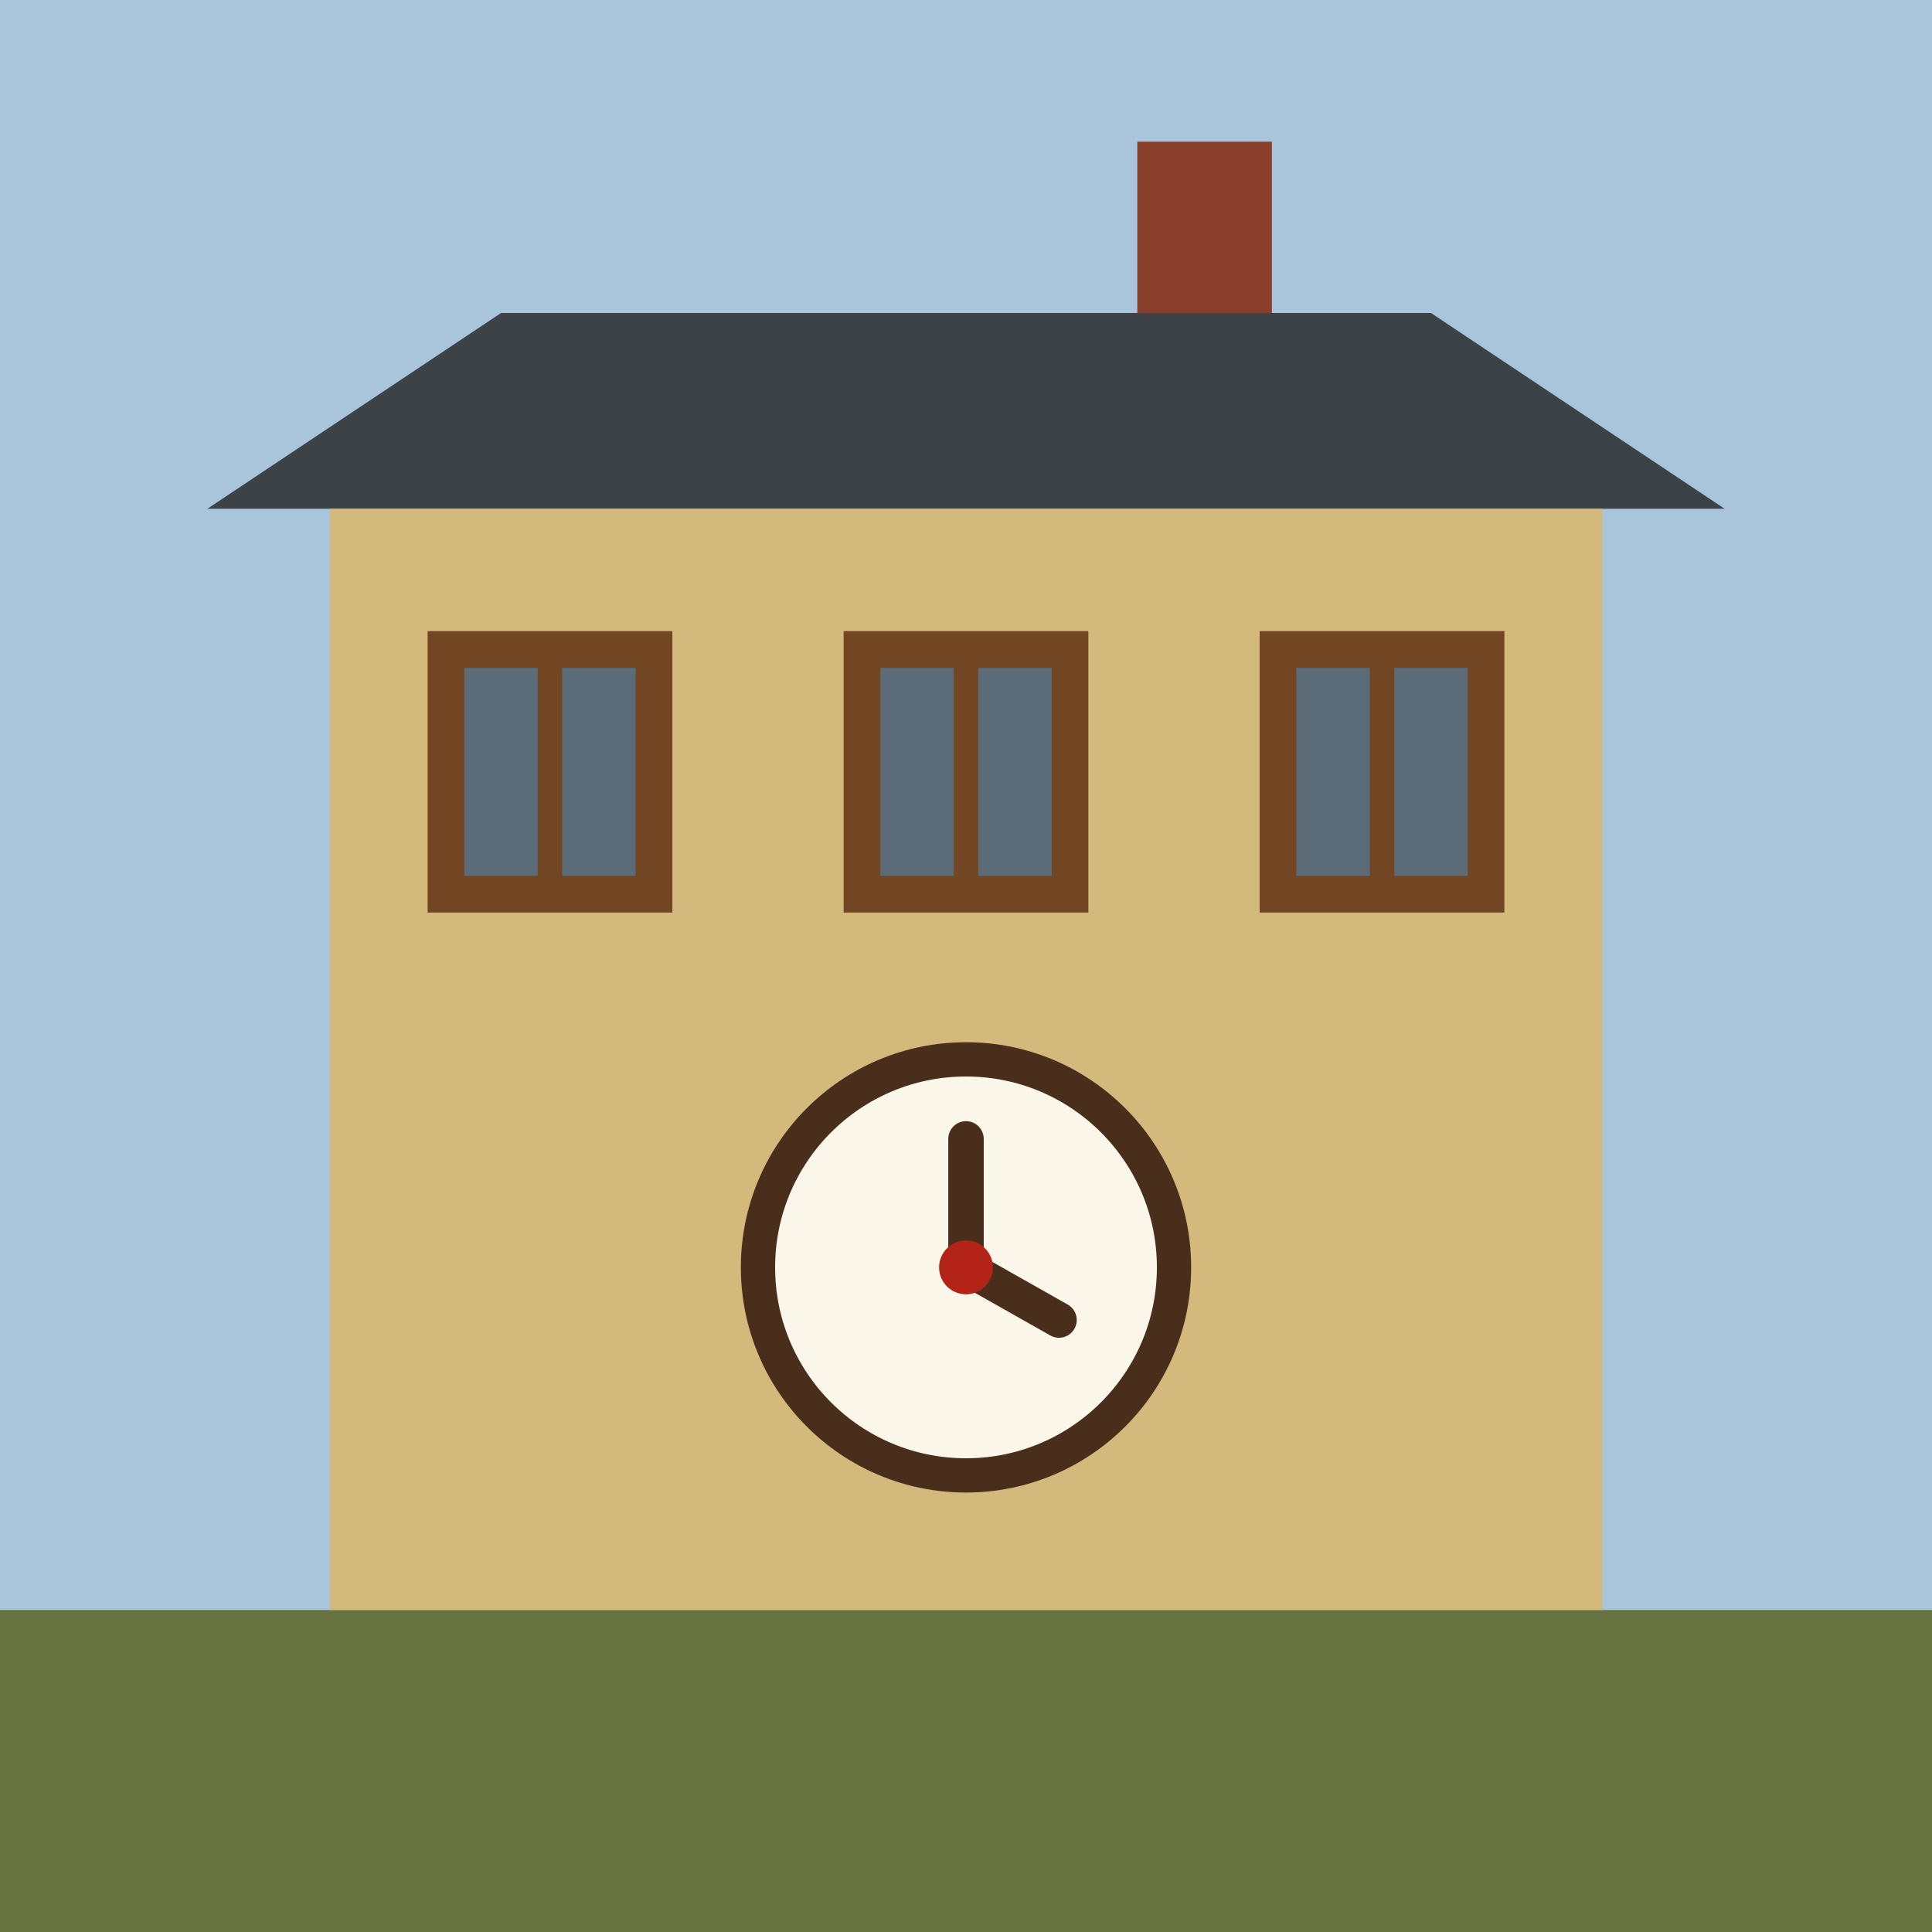
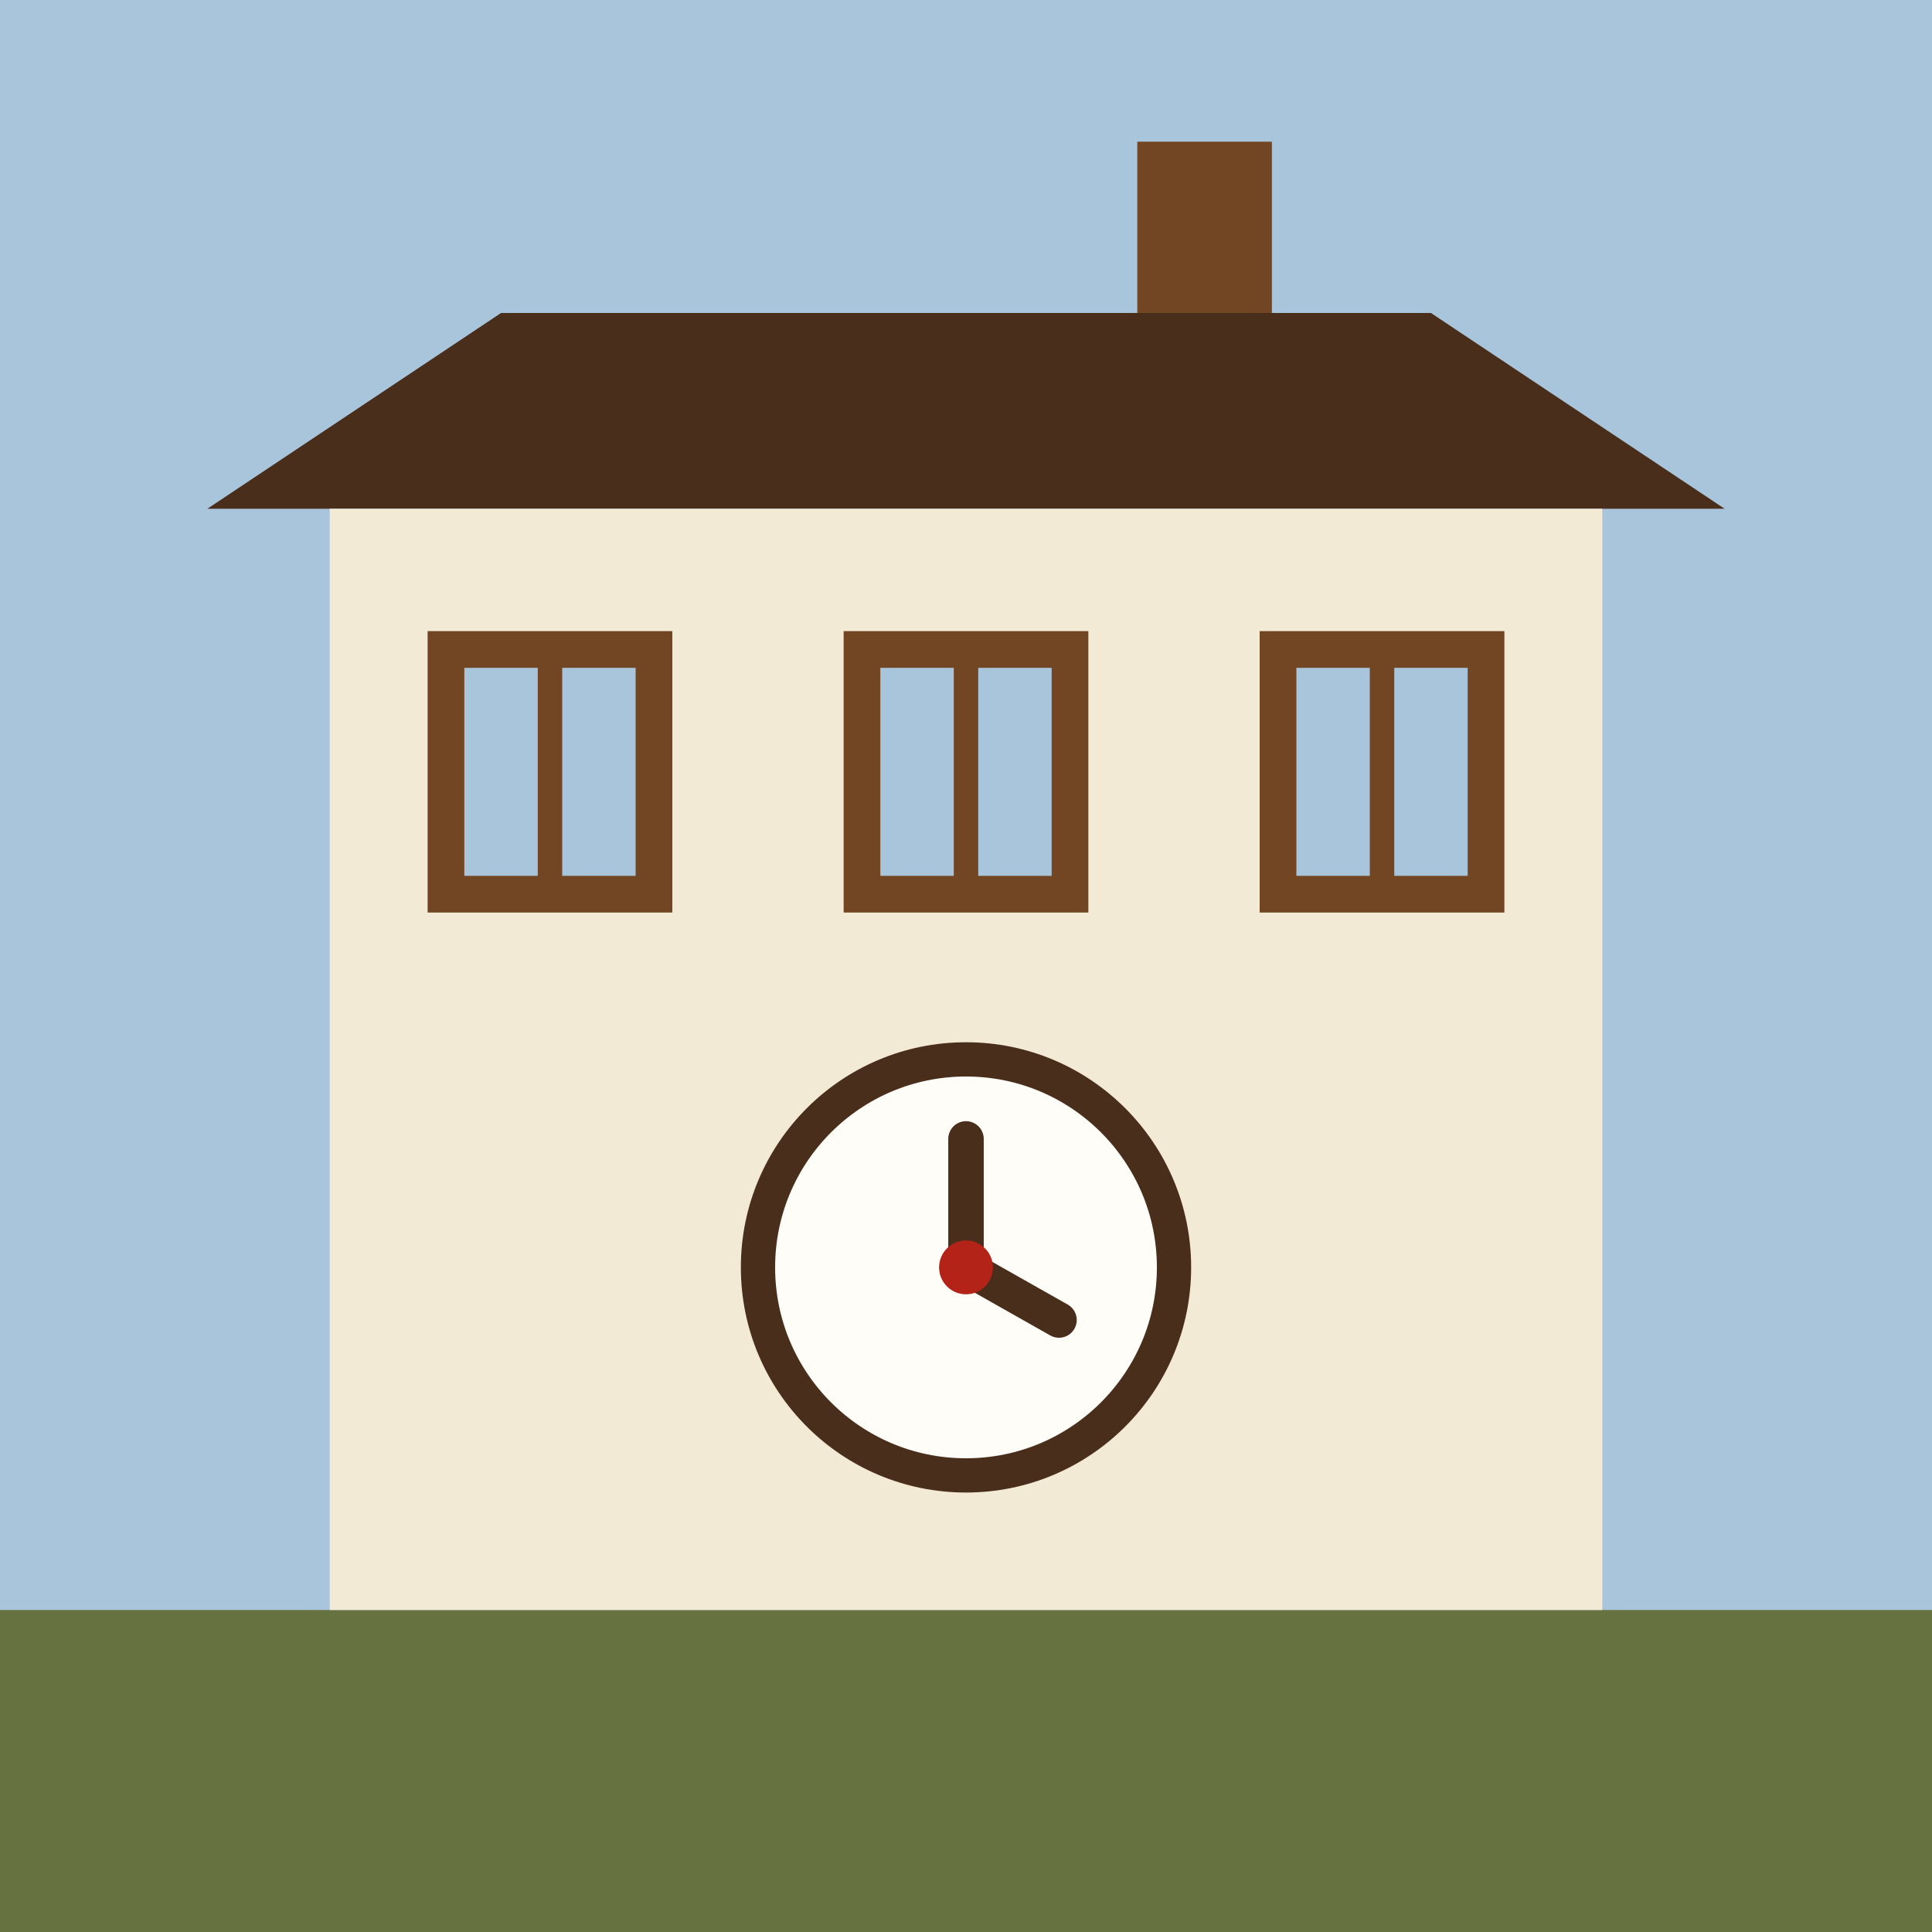
<svg xmlns="http://www.w3.org/2000/svg" viewBox="0 0 180 180">
  <rect width="180" height="180" fill="#a9c5db" />
  <rect y="150" width="180" height="30" fill="#66723f" />
  <g transform="translate(90 150) scale(1.14) translate(-90 -150)">
-     <rect x="104" y="30" width="11" height="20" fill="#8a3f2c" />
-     <path d="M52 44H128L152 60H28Z" fill="#3d4247" />
-     <rect x="38" y="60" width="104" height="90" fill="#d3b97c" />
+     <rect x="104" y="30" width="11" height="20" fill="#734623" />
+     <path d="M52 44H128L152 60H28Z" fill="#4a2e1c" />
+     <rect x="38" y="60" width="104" height="90" fill="#f3ead6" />
    <rect x="46" y="70" width="20" height="23" fill="#734623" />
-     <rect x="49" y="73" width="6" height="17" fill="#5b6b78" />
-     <rect x="57" y="73" width="6" height="17" fill="#5b6b78" />
+     <rect x="49" y="73" width="6" height="17" fill="#a9c5db" />
+     <rect x="57" y="73" width="6" height="17" fill="#a9c5db" />
+     <rect x="80" y="70" width="20" height="23" fill="#734623" />
+     <rect x="83" y="73" width="6" height="17" fill="#a9c5db" />
+     <rect x="91" y="73" width="6" height="17" fill="#a9c5db" />
    <rect x="114" y="70" width="20" height="23" fill="#734623" />
-     <rect x="117" y="73" width="6" height="17" fill="#5b6b78" />
-     <rect x="125" y="73" width="6" height="17" fill="#5b6b78" />
-     <rect x="80" y="70" width="20" height="23" fill="#734623" />
-     <rect x="83" y="73" width="6" height="17" fill="#5b6b78" />
-     <rect x="91" y="73" width="6" height="17" fill="#5b6b78" />
-     <circle cx="90" cy="122" r="17" fill="#fbf6ea" stroke="#4a2e1c" stroke-width="2.8" />
+     <rect x="117" y="73" width="6" height="17" fill="#a9c5db" />
+     <rect x="125" y="73" width="6" height="17" fill="#a9c5db" />
+     <circle cx="90" cy="122" r="17" fill="#fffdf8" stroke="#4a2e1c" stroke-width="2.8" />
    <path d="M90 122V111.5M90 122l7.6 4.3" stroke="#4a2e1c" stroke-width="2.9" stroke-linecap="round" fill="none" />
    <circle cx="90" cy="122" r="2.2" fill="#b42318" />
  </g>
</svg>
